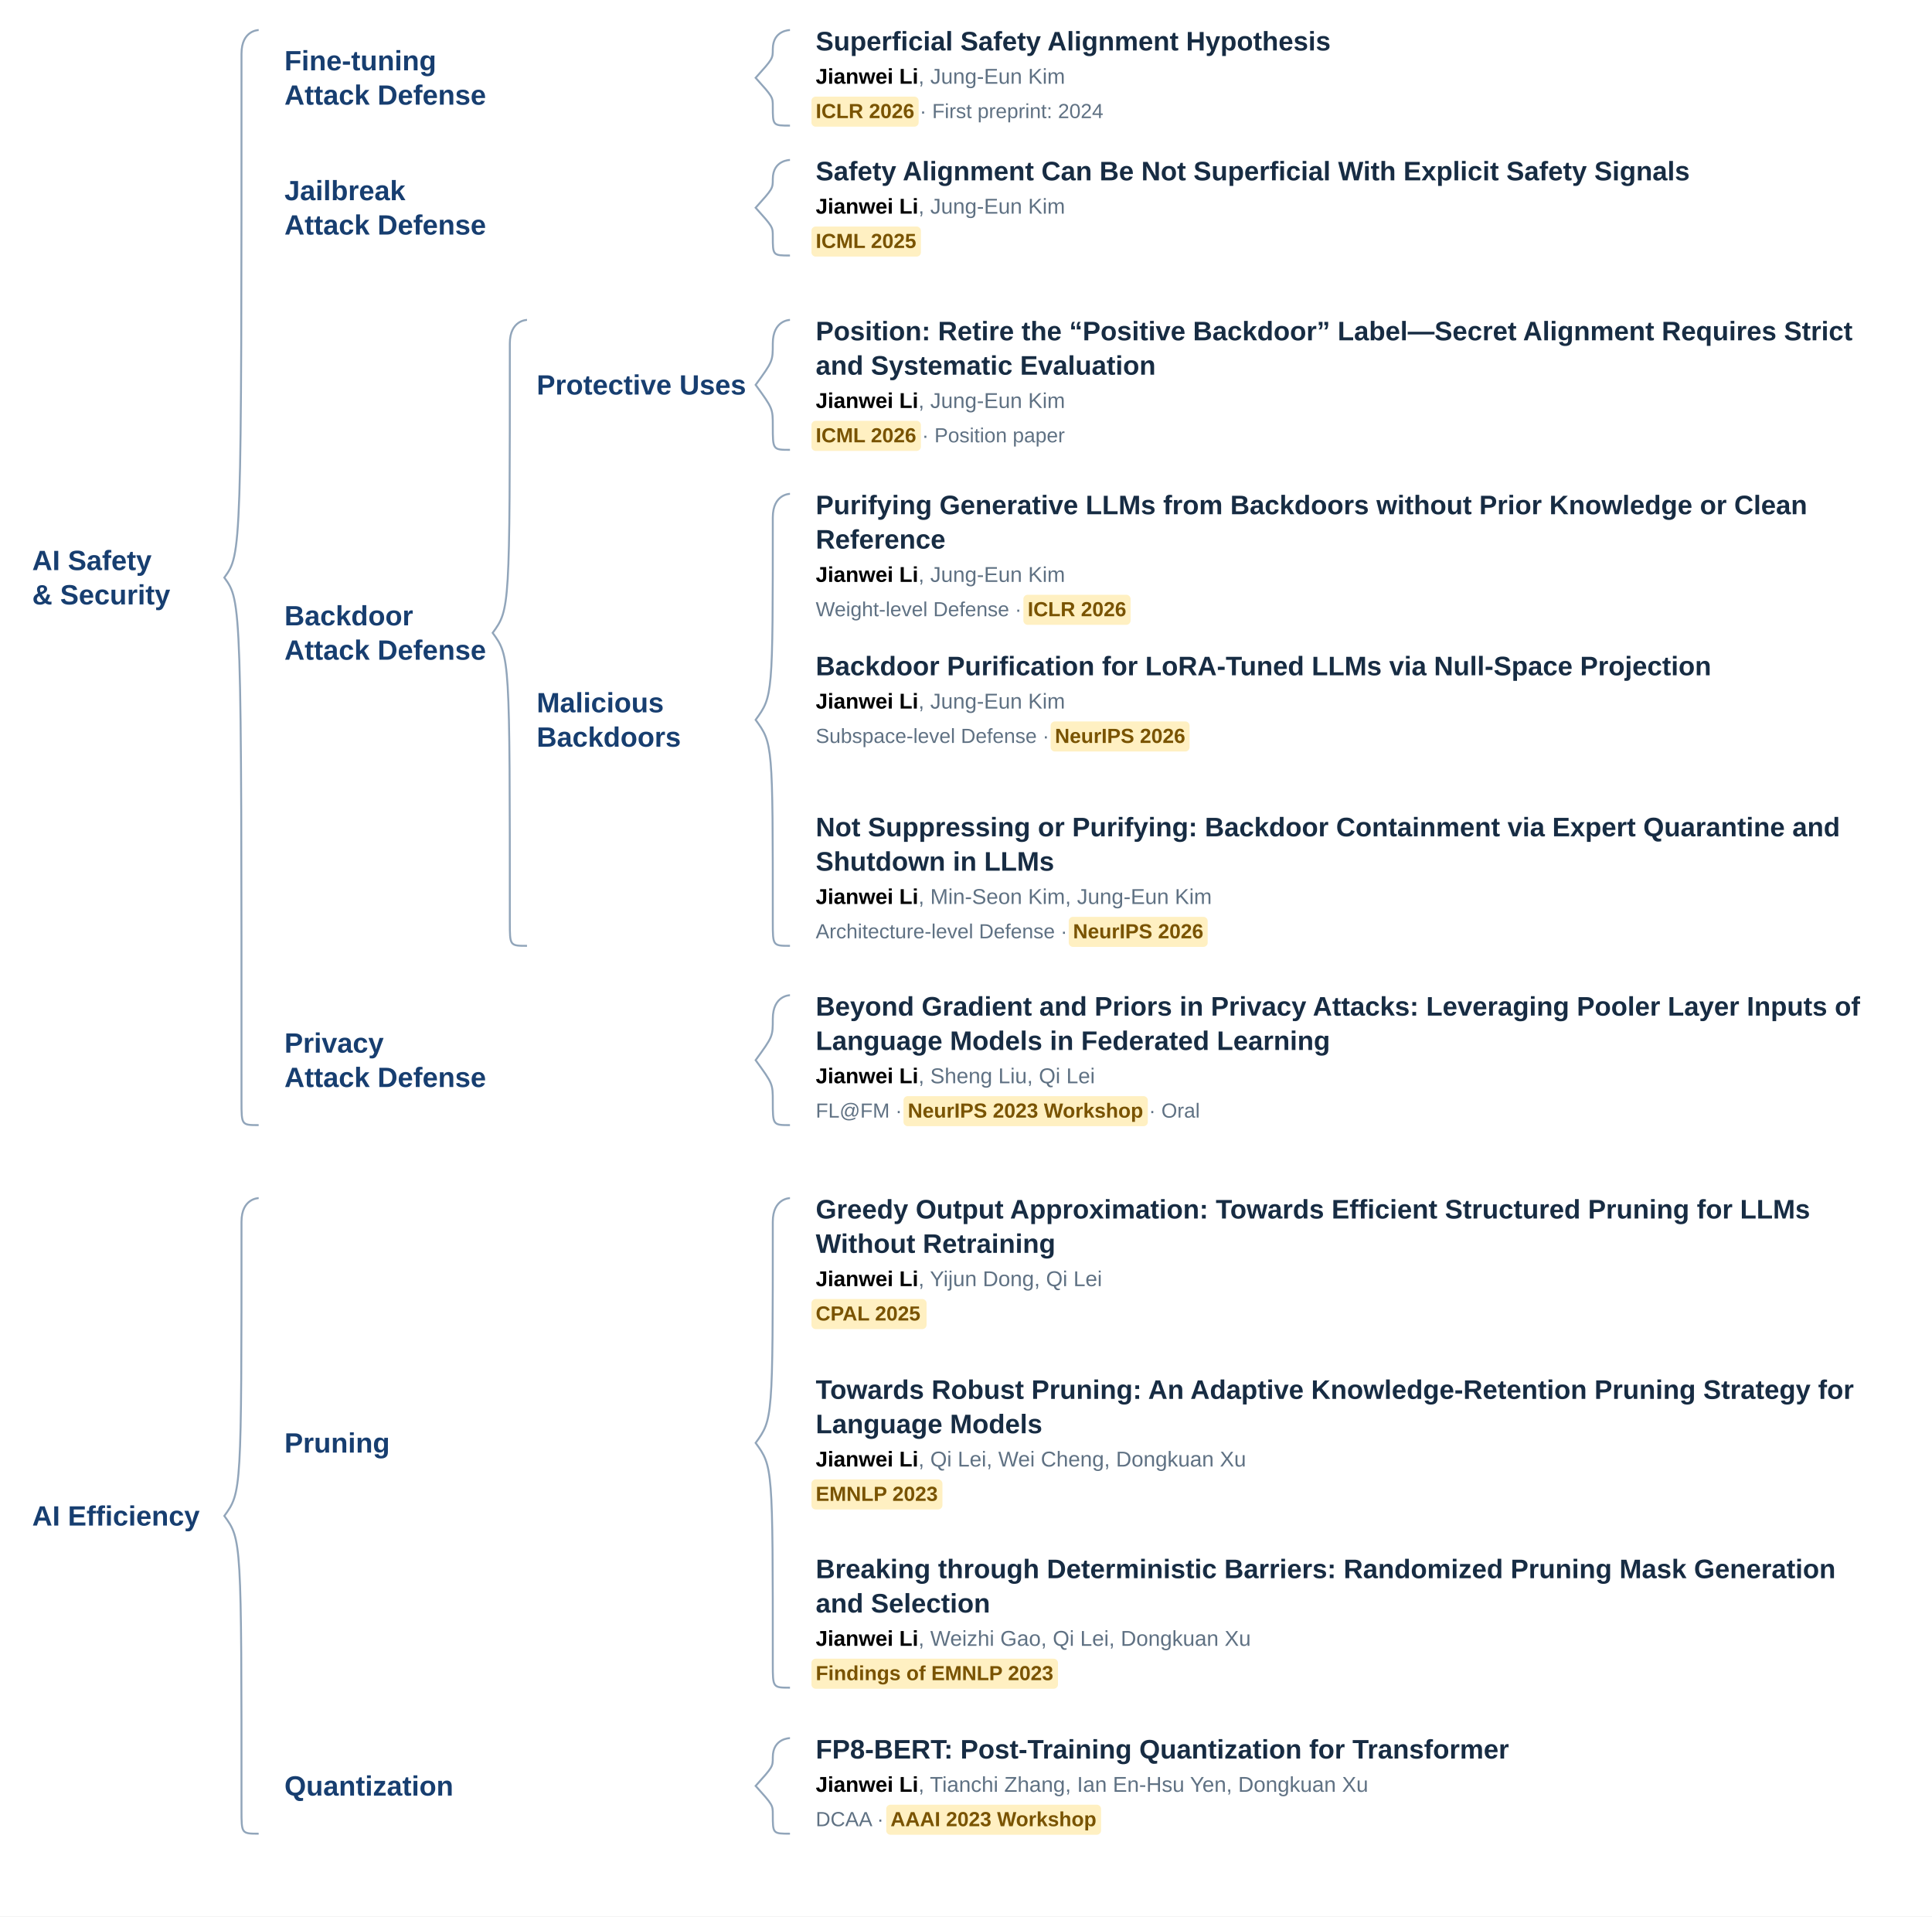
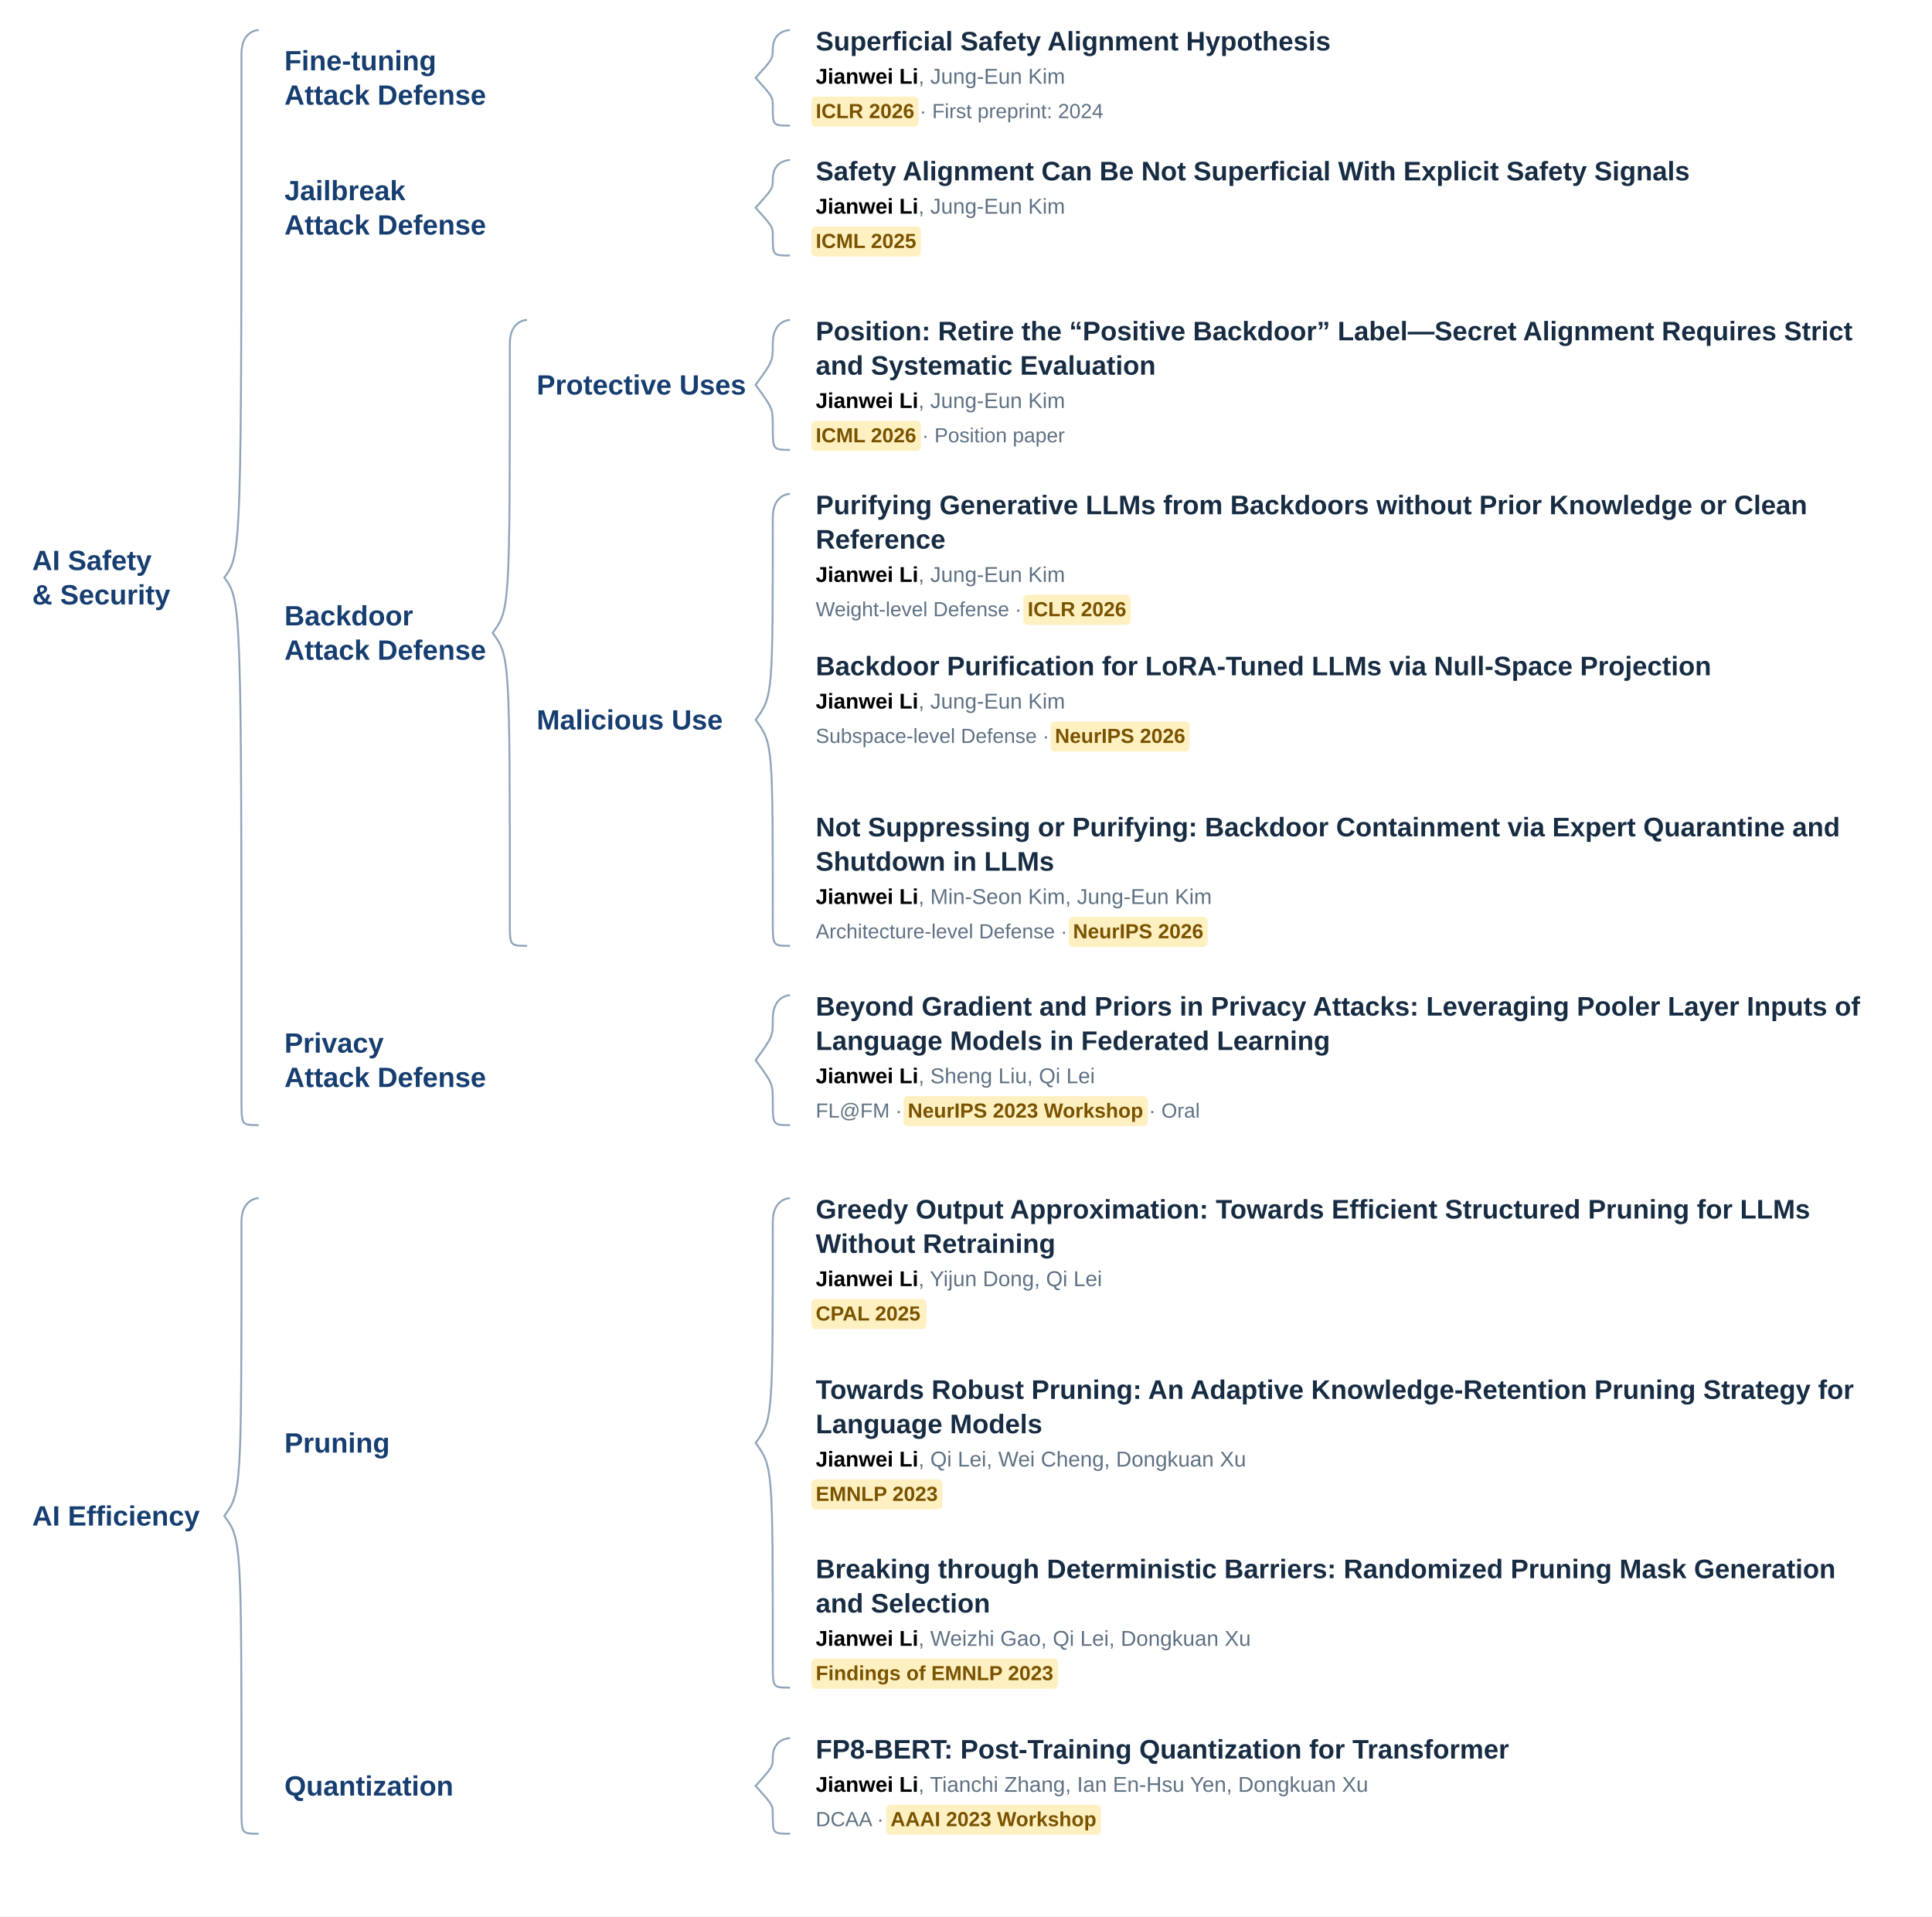
<svg xmlns="http://www.w3.org/2000/svg" width="1800" height="1785" viewBox="0 0 1800 1785" role="img" aria-labelledby="title desc">
  <rect x="0" y="0" width="1800" height="1785" rx="0" fill="#FFFFFF" stroke="none" />
  <text x="760" y="47" font-family="Arial, Helvetica, sans-serif" font-size="25" font-weight="700" fill="#172C43">Superficial Safety Alignment Hypothesis</text>
  <text x="760" y="78" font-family="Arial, Helvetica, sans-serif" font-size="20" font-weight="400" fill="#5F7183" />
  <text x="760.0" y="78" font-family="Arial, Helvetica, sans-serif" font-size="20" font-weight="700" fill="#000000">Jianwei Li</text>
  <text x="855.586" y="78" font-family="Arial, Helvetica, sans-serif" font-size="20" font-weight="400" fill="#5F7183">, Jung-Eun Kim</text>
  <text x="760" y="110" font-family="Arial, Helvetica, sans-serif" font-size="19" font-weight="400" fill="#5F7183" />
  <rect x="756.0" y="90" width="99.874" height="28" rx="4" fill="#FFF0C2" stroke="none" />
  <text x="760.0" y="110" font-family="Arial, Helvetica, sans-serif" font-size="19" font-weight="700" fill="#795300">ICLR 2026</text>
  <text x="856.874" y="110" font-family="Arial, Helvetica, sans-serif" font-size="19" font-weight="400" fill="#5F7183"> · First preprint: 2024</text>
  <text x="760" y="168" font-family="Arial, Helvetica, sans-serif" font-size="25" font-weight="700" fill="#172C43">Safety Alignment Can Be Not Superficial With Explicit Safety Signals</text>
  <text x="760" y="199" font-family="Arial, Helvetica, sans-serif" font-size="20" font-weight="400" fill="#5F7183" />
  <text x="760.0" y="199" font-family="Arial, Helvetica, sans-serif" font-size="20" font-weight="700" fill="#000000">Jianwei Li</text>
  <text x="855.586" y="199" font-family="Arial, Helvetica, sans-serif" font-size="20" font-weight="400" fill="#5F7183">, Jung-Eun Kim</text>
  <text x="760" y="231" font-family="Arial, Helvetica, sans-serif" font-size="19" font-weight="400" fill="#5F7183" />
  <rect x="756.0" y="211" width="101.979" height="28" rx="4" fill="#FFF0C2" stroke="none" />
  <text x="760.0" y="231" font-family="Arial, Helvetica, sans-serif" font-size="19" font-weight="700" fill="#795300">ICML 2025</text>
  <text x="858.979" y="231" font-family="Arial, Helvetica, sans-serif" font-size="19" font-weight="400" fill="#5F7183" />
  <text x="760" y="317" font-family="Arial, Helvetica, sans-serif" font-size="25" font-weight="700" fill="#172C43">Position: Retire the “Positive Backdoor” Label—Secret Alignment Requires Strict</text>
  <text x="760" y="349" font-family="Arial, Helvetica, sans-serif" font-size="25" font-weight="700" fill="#172C43">and Systematic Evaluation</text>
  <text x="760" y="380" font-family="Arial, Helvetica, sans-serif" font-size="20" font-weight="400" fill="#5F7183" />
  <text x="760.0" y="380" font-family="Arial, Helvetica, sans-serif" font-size="20" font-weight="700" fill="#000000">Jianwei Li</text>
  <text x="855.586" y="380" font-family="Arial, Helvetica, sans-serif" font-size="20" font-weight="400" fill="#5F7183">, Jung-Eun Kim</text>
  <text x="760" y="412" font-family="Arial, Helvetica, sans-serif" font-size="19" font-weight="400" fill="#5F7183" />
  <rect x="756.0" y="392" width="101.979" height="28" rx="4" fill="#FFF0C2" stroke="none" />
  <text x="760.0" y="412" font-family="Arial, Helvetica, sans-serif" font-size="19" font-weight="700" fill="#795300">ICML 2026</text>
  <text x="858.979" y="412" font-family="Arial, Helvetica, sans-serif" font-size="19" font-weight="400" fill="#5F7183"> · Position paper</text>
  <text x="760" y="479" font-family="Arial, Helvetica, sans-serif" font-size="25" font-weight="700" fill="#172C43">Purifying Generative LLMs from Backdoors without Prior Knowledge or Clean</text>
  <text x="760" y="511" font-family="Arial, Helvetica, sans-serif" font-size="25" font-weight="700" fill="#172C43">Reference</text>
  <text x="760" y="542" font-family="Arial, Helvetica, sans-serif" font-size="20" font-weight="400" fill="#5F7183" />
  <text x="760.0" y="542" font-family="Arial, Helvetica, sans-serif" font-size="20" font-weight="700" fill="#000000">Jianwei Li</text>
  <text x="855.586" y="542" font-family="Arial, Helvetica, sans-serif" font-size="20" font-weight="400" fill="#5F7183">, Jung-Eun Kim</text>
  <text x="760" y="574" font-family="Arial, Helvetica, sans-serif" font-size="19" font-weight="400" fill="#5F7183">Weight-level Defense · </text>
  <rect x="953.468" y="554" width="99.874" height="28" rx="4" fill="#FFF0C2" stroke="none" />
  <text x="957.468" y="574" font-family="Arial, Helvetica, sans-serif" font-size="19" font-weight="700" fill="#795300">ICLR 2026</text>
  <text x="1054.342" y="574" font-family="Arial, Helvetica, sans-serif" font-size="19" font-weight="400" fill="#5F7183" />
  <text x="760" y="629" font-family="Arial, Helvetica, sans-serif" font-size="25" font-weight="700" fill="#172C43">Backdoor Purification for LoRA-Tuned LLMs via Null-Space Projection</text>
  <text x="760" y="660" font-family="Arial, Helvetica, sans-serif" font-size="20" font-weight="400" fill="#5F7183" />
  <text x="760.0" y="660" font-family="Arial, Helvetica, sans-serif" font-size="20" font-weight="700" fill="#000000">Jianwei Li</text>
  <text x="855.586" y="660" font-family="Arial, Helvetica, sans-serif" font-size="20" font-weight="400" fill="#5F7183">, Jung-Eun Kim</text>
  <text x="760" y="692" font-family="Arial, Helvetica, sans-serif" font-size="19" font-weight="400" fill="#5F7183">Subspace-level Defense · </text>
  <rect x="978.842" y="672" width="129.459" height="28" rx="4" fill="#FFF0C2" stroke="none" />
  <text x="982.842" y="692" font-family="Arial, Helvetica, sans-serif" font-size="19" font-weight="700" fill="#795300">NeurIPS 2026</text>
  <text x="1109.301" y="692" font-family="Arial, Helvetica, sans-serif" font-size="19" font-weight="400" fill="#5F7183" />
  <text x="760" y="779" font-family="Arial, Helvetica, sans-serif" font-size="25" font-weight="700" fill="#172C43">Not Suppressing or Purifying: Backdoor Containment via Expert Quarantine and</text>
  <text x="760" y="811" font-family="Arial, Helvetica, sans-serif" font-size="25" font-weight="700" fill="#172C43">Shutdown in LLMs</text>
  <text x="760" y="842" font-family="Arial, Helvetica, sans-serif" font-size="20" font-weight="400" fill="#5F7183" />
  <text x="760.0" y="842" font-family="Arial, Helvetica, sans-serif" font-size="20" font-weight="700" fill="#000000">Jianwei Li</text>
  <text x="855.586" y="842" font-family="Arial, Helvetica, sans-serif" font-size="20" font-weight="400" fill="#5F7183">, Min-Seon Kim, Jung-Eun Kim</text>
  <text x="760" y="874" font-family="Arial, Helvetica, sans-serif" font-size="19" font-weight="400" fill="#5F7183">Architecture-level Defense · </text>
  <rect x="995.708" y="854" width="129.459" height="28" rx="4" fill="#FFF0C2" stroke="none" />
  <text x="999.708" y="874" font-family="Arial, Helvetica, sans-serif" font-size="19" font-weight="700" fill="#795300">NeurIPS 2026</text>
  <text x="1126.167" y="874" font-family="Arial, Helvetica, sans-serif" font-size="19" font-weight="400" fill="#5F7183" />
  <text x="760" y="946" font-family="Arial, Helvetica, sans-serif" font-size="25" font-weight="700" fill="#172C43">Beyond Gradient and Priors in Privacy Attacks: Leveraging Pooler Layer Inputs of</text>
  <text x="760" y="978" font-family="Arial, Helvetica, sans-serif" font-size="25" font-weight="700" fill="#172C43">Language Models in Federated Learning</text>
  <text x="760" y="1009" font-family="Arial, Helvetica, sans-serif" font-size="20" font-weight="400" fill="#5F7183" />
  <text x="760.0" y="1009" font-family="Arial, Helvetica, sans-serif" font-size="20" font-weight="700" fill="#000000">Jianwei Li</text>
  <text x="855.586" y="1009" font-family="Arial, Helvetica, sans-serif" font-size="20" font-weight="400" fill="#5F7183">, Sheng Liu, Qi Lei</text>
  <text x="760" y="1041" font-family="Arial, Helvetica, sans-serif" font-size="19" font-weight="400" fill="#5F7183">FL@FM · </text>
  <rect x="841.778" y="1021" width="227.623" height="28" rx="4" fill="#FFF0C2" stroke="none" />
  <text x="845.778" y="1041" font-family="Arial, Helvetica, sans-serif" font-size="19" font-weight="700" fill="#795300">NeurIPS 2023 Workshop</text>
  <text x="1070.401" y="1041" font-family="Arial, Helvetica, sans-serif" font-size="19" font-weight="400" fill="#5F7183"> · Oral</text>
  <text x="760" y="1135" font-family="Arial, Helvetica, sans-serif" font-size="25" font-weight="700" fill="#172C43">Greedy Output Approximation: Towards Efficient Structured Pruning for LLMs</text>
  <text x="760" y="1167" font-family="Arial, Helvetica, sans-serif" font-size="25" font-weight="700" fill="#172C43">Without Retraining</text>
  <text x="760" y="1198" font-family="Arial, Helvetica, sans-serif" font-size="20" font-weight="400" fill="#5F7183" />
  <text x="760.0" y="1198" font-family="Arial, Helvetica, sans-serif" font-size="20" font-weight="700" fill="#000000">Jianwei Li</text>
  <text x="855.586" y="1198" font-family="Arial, Helvetica, sans-serif" font-size="20" font-weight="400" fill="#5F7183">, Yijun Dong, Qi Lei</text>
  <text x="760" y="1230" font-family="Arial, Helvetica, sans-serif" font-size="19" font-weight="400" fill="#5F7183" />
  <rect x="756.0" y="1210" width="107.268" height="28" rx="4" fill="#FFF0C2" stroke="none" />
  <text x="760.0" y="1230" font-family="Arial, Helvetica, sans-serif" font-size="19" font-weight="700" fill="#795300">CPAL 2025</text>
  <text x="864.268" y="1230" font-family="Arial, Helvetica, sans-serif" font-size="19" font-weight="400" fill="#5F7183" />
  <text x="760" y="1303" font-family="Arial, Helvetica, sans-serif" font-size="25" font-weight="700" fill="#172C43">Towards Robust Pruning: An Adaptive Knowledge-Retention Pruning Strategy for</text>
  <text x="760" y="1335" font-family="Arial, Helvetica, sans-serif" font-size="25" font-weight="700" fill="#172C43">Language Models</text>
  <text x="760" y="1366" font-family="Arial, Helvetica, sans-serif" font-size="20" font-weight="400" fill="#5F7183" />
  <text x="760.0" y="1366" font-family="Arial, Helvetica, sans-serif" font-size="20" font-weight="700" fill="#000000">Jianwei Li</text>
  <text x="855.586" y="1366" font-family="Arial, Helvetica, sans-serif" font-size="20" font-weight="400" fill="#5F7183">, Qi Lei, Wei Cheng, Dongkuan Xu</text>
  <text x="760" y="1398" font-family="Arial, Helvetica, sans-serif" font-size="19" font-weight="400" fill="#5F7183" />
  <rect x="756.0" y="1378" width="122.046" height="28" rx="4" fill="#FFF0C2" stroke="none" />
  <text x="760.0" y="1398" font-family="Arial, Helvetica, sans-serif" font-size="19" font-weight="700" fill="#795300">EMNLP 2023</text>
  <text x="879.046" y="1398" font-family="Arial, Helvetica, sans-serif" font-size="19" font-weight="400" fill="#5F7183" />
  <text x="760" y="1470" font-family="Arial, Helvetica, sans-serif" font-size="25" font-weight="700" fill="#172C43">Breaking through Deterministic Barriers: Randomized Pruning Mask Generation</text>
  <text x="760" y="1502" font-family="Arial, Helvetica, sans-serif" font-size="25" font-weight="700" fill="#172C43">and Selection</text>
  <text x="760" y="1533" font-family="Arial, Helvetica, sans-serif" font-size="20" font-weight="400" fill="#5F7183" />
  <text x="760.0" y="1533" font-family="Arial, Helvetica, sans-serif" font-size="20" font-weight="700" fill="#000000">Jianwei Li</text>
  <text x="855.586" y="1533" font-family="Arial, Helvetica, sans-serif" font-size="20" font-weight="400" fill="#5F7183">, Weizhi Gao, Qi Lei, Dongkuan Xu</text>
  <text x="760" y="1565" font-family="Arial, Helvetica, sans-serif" font-size="19" font-weight="400" fill="#5F7183" />
  <rect x="756.0" y="1545" width="229.691" height="28" rx="4" fill="#FFF0C2" stroke="none" />
  <text x="760.0" y="1565" font-family="Arial, Helvetica, sans-serif" font-size="19" font-weight="700" fill="#795300">Findings of EMNLP 2023</text>
  <text x="986.691" y="1565" font-family="Arial, Helvetica, sans-serif" font-size="19" font-weight="400" fill="#5F7183" />
  <text x="760" y="1638" font-family="Arial, Helvetica, sans-serif" font-size="25" font-weight="700" fill="#172C43">FP8-BERT: Post-Training Quantization for Transformer</text>
  <text x="760" y="1669" font-family="Arial, Helvetica, sans-serif" font-size="20" font-weight="400" fill="#5F7183" />
  <text x="760.0" y="1669" font-family="Arial, Helvetica, sans-serif" font-size="20" font-weight="700" fill="#000000">Jianwei Li</text>
  <text x="855.586" y="1669" font-family="Arial, Helvetica, sans-serif" font-size="20" font-weight="400" fill="#5F7183">, Tianchi Zhang, Ian En-Hsu Yen, Dongkuan Xu</text>
  <text x="760" y="1701" font-family="Arial, Helvetica, sans-serif" font-size="19" font-weight="400" fill="#5F7183">DCAA · </text>
  <rect x="825.673" y="1681" width="200.152" height="28" rx="4" fill="#FFF0C2" stroke="none" />
  <text x="829.673" y="1701" font-family="Arial, Helvetica, sans-serif" font-size="19" font-weight="700" fill="#795300">AAAI 2023 Workshop</text>
  <text x="1026.825" y="1701" font-family="Arial, Helvetica, sans-serif" font-size="19" font-weight="400" fill="#5F7183" />
  <text x="265" y="65.5" font-family="Arial, Helvetica, sans-serif" font-size="26" font-weight="700" fill="#173E70">Fine-tuning</text>
  <text x="265" y="97.5" font-family="Arial, Helvetica, sans-serif" font-size="26" font-weight="700" fill="#173E70">Attack Defense</text>
  <path d="M736 28 C736 28 720 28 720 45.8 C720 54.7 720 54.7 704 72.5 C720 90.3 720 90.3 720 99.2 C720 117 720 117 736 117" fill="none" stroke="#91A5BA" stroke-width="1.8" />
  <text x="265" y="186.5" font-family="Arial, Helvetica, sans-serif" font-size="26" font-weight="700" fill="#173E70">Jailbreak</text>
  <text x="265" y="218.5" font-family="Arial, Helvetica, sans-serif" font-size="26" font-weight="700" fill="#173E70">Attack Defense</text>
  <path d="M736 149 C736 149 720 149 720 166.8 C720 175.7 720 175.7 704 193.5 C720 211.3 720 211.3 720 220.2 C720 238 720 238 736 238" fill="none" stroke="#91A5BA" stroke-width="1.8" />
  <text x="500" y="367.5" font-family="Arial, Helvetica, sans-serif" font-size="26" font-weight="700" fill="#173E70">Protective Uses</text>
  <path d="M736 298 C736 298 720 298 720 320 C720 336.5 720 336.5 704 358.5 C720 380.5 720 380.5 720 397 C720 419 720 419 736 419" fill="none" stroke="#91A5BA" stroke-width="1.8" />
-   <text x="500" y="663.5" font-family="Arial, Helvetica, sans-serif" font-size="26" font-weight="700" fill="#173E70">Malicious</text>
-   <text x="500" y="695.5" font-family="Arial, Helvetica, sans-serif" font-size="26" font-weight="700" fill="#173E70">Backdoors</text>
+   <text x="500" y="679.5" font-family="Arial, Helvetica, sans-serif" font-size="26" font-weight="700" fill="#173E70">Malicious Use</text>
  <path d="M736 460 C736 460 720 460 720 482 C720 648.5 720 648.5 704 670.5 C720 692.5 720 692.5 720 859 C720 881 720 881 736 881" fill="none" stroke="#91A5BA" stroke-width="1.8" />
  <text x="265" y="582.5" font-family="Arial, Helvetica, sans-serif" font-size="26" font-weight="700" fill="#173E70">Backdoor</text>
  <text x="265" y="614.5" font-family="Arial, Helvetica, sans-serif" font-size="26" font-weight="700" fill="#173E70">Attack Defense</text>
  <path d="M491 298 C491 298 475 298 475 320 C475 567.5 475 567.5 459 589.5 C475 611.5 475 611.5 475 859 C475 881 475 881 491 881" fill="none" stroke="#91A5BA" stroke-width="1.8" />
  <text x="265" y="980.5" font-family="Arial, Helvetica, sans-serif" font-size="26" font-weight="700" fill="#173E70">Privacy</text>
  <text x="265" y="1012.5" font-family="Arial, Helvetica, sans-serif" font-size="26" font-weight="700" fill="#173E70">Attack Defense</text>
  <path d="M736 927 C736 927 720 927 720 949 C720 965.5 720 965.5 704 987.5 C720 1009.5 720 1009.5 720 1026 C720 1048 720 1048 736 1048" fill="none" stroke="#91A5BA" stroke-width="1.8" />
  <text x="30" y="531.0" font-family="Arial, Helvetica, sans-serif" font-size="26" font-weight="700" fill="#173E70">AI Safety</text>
  <text x="30" y="563.0" font-family="Arial, Helvetica, sans-serif" font-size="26" font-weight="700" fill="#173E70">&amp; Security</text>
  <path d="M241 28 C241 28 225 28 225 50 C225 516.0 225 516.0 209 538.0 C225 560.0 225 560.0 225 1026 C225 1048 225 1048 241 1048" fill="none" stroke="#91A5BA" stroke-width="1.8" />
  <text x="265" y="1353.0" font-family="Arial, Helvetica, sans-serif" font-size="26" font-weight="700" fill="#173E70">Pruning</text>
  <path d="M736 1116 C736 1116 720 1116 720 1138 C720 1322.0 720 1322.0 704 1344.0 C720 1366.0 720 1366.0 720 1550 C720 1572 720 1572 736 1572" fill="none" stroke="#91A5BA" stroke-width="1.8" />
  <text x="265" y="1672.5" font-family="Arial, Helvetica, sans-serif" font-size="26" font-weight="700" fill="#173E70">Quantization</text>
  <path d="M736 1619 C736 1619 720 1619 720 1636.8 C720 1645.7 720 1645.7 704 1663.5 C720 1681.3 720 1681.3 720 1690.2 C720 1708 720 1708 736 1708" fill="none" stroke="#91A5BA" stroke-width="1.8" />
  <text x="30" y="1421.0" font-family="Arial, Helvetica, sans-serif" font-size="26" font-weight="700" fill="#173E70">AI Efficiency</text>
  <path d="M241 1116 C241 1116 225 1116 225 1138 C225 1390.0 225 1390.0 209 1412.0 C225 1434.0 225 1434.0 225 1686 C225 1708 225 1708 241 1708" fill="none" stroke="#91A5BA" stroke-width="1.8" />
</svg>
